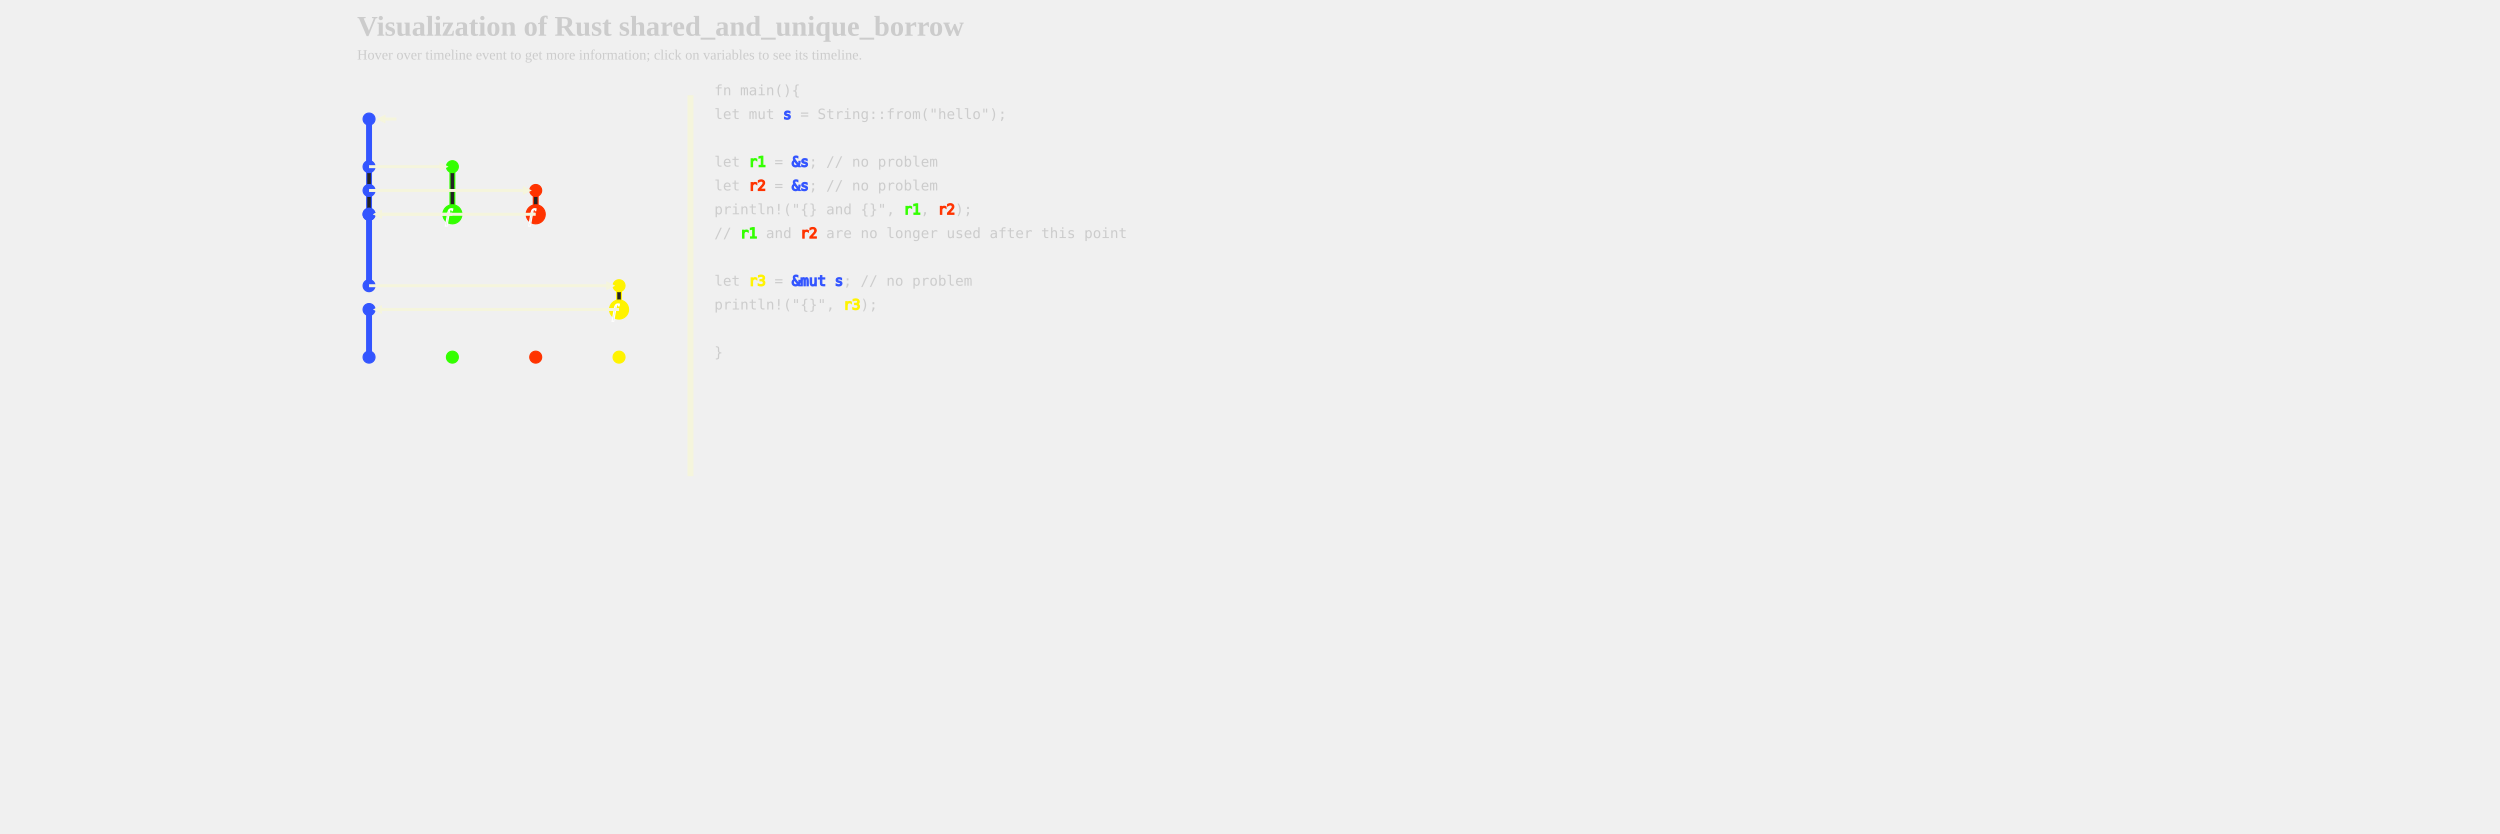
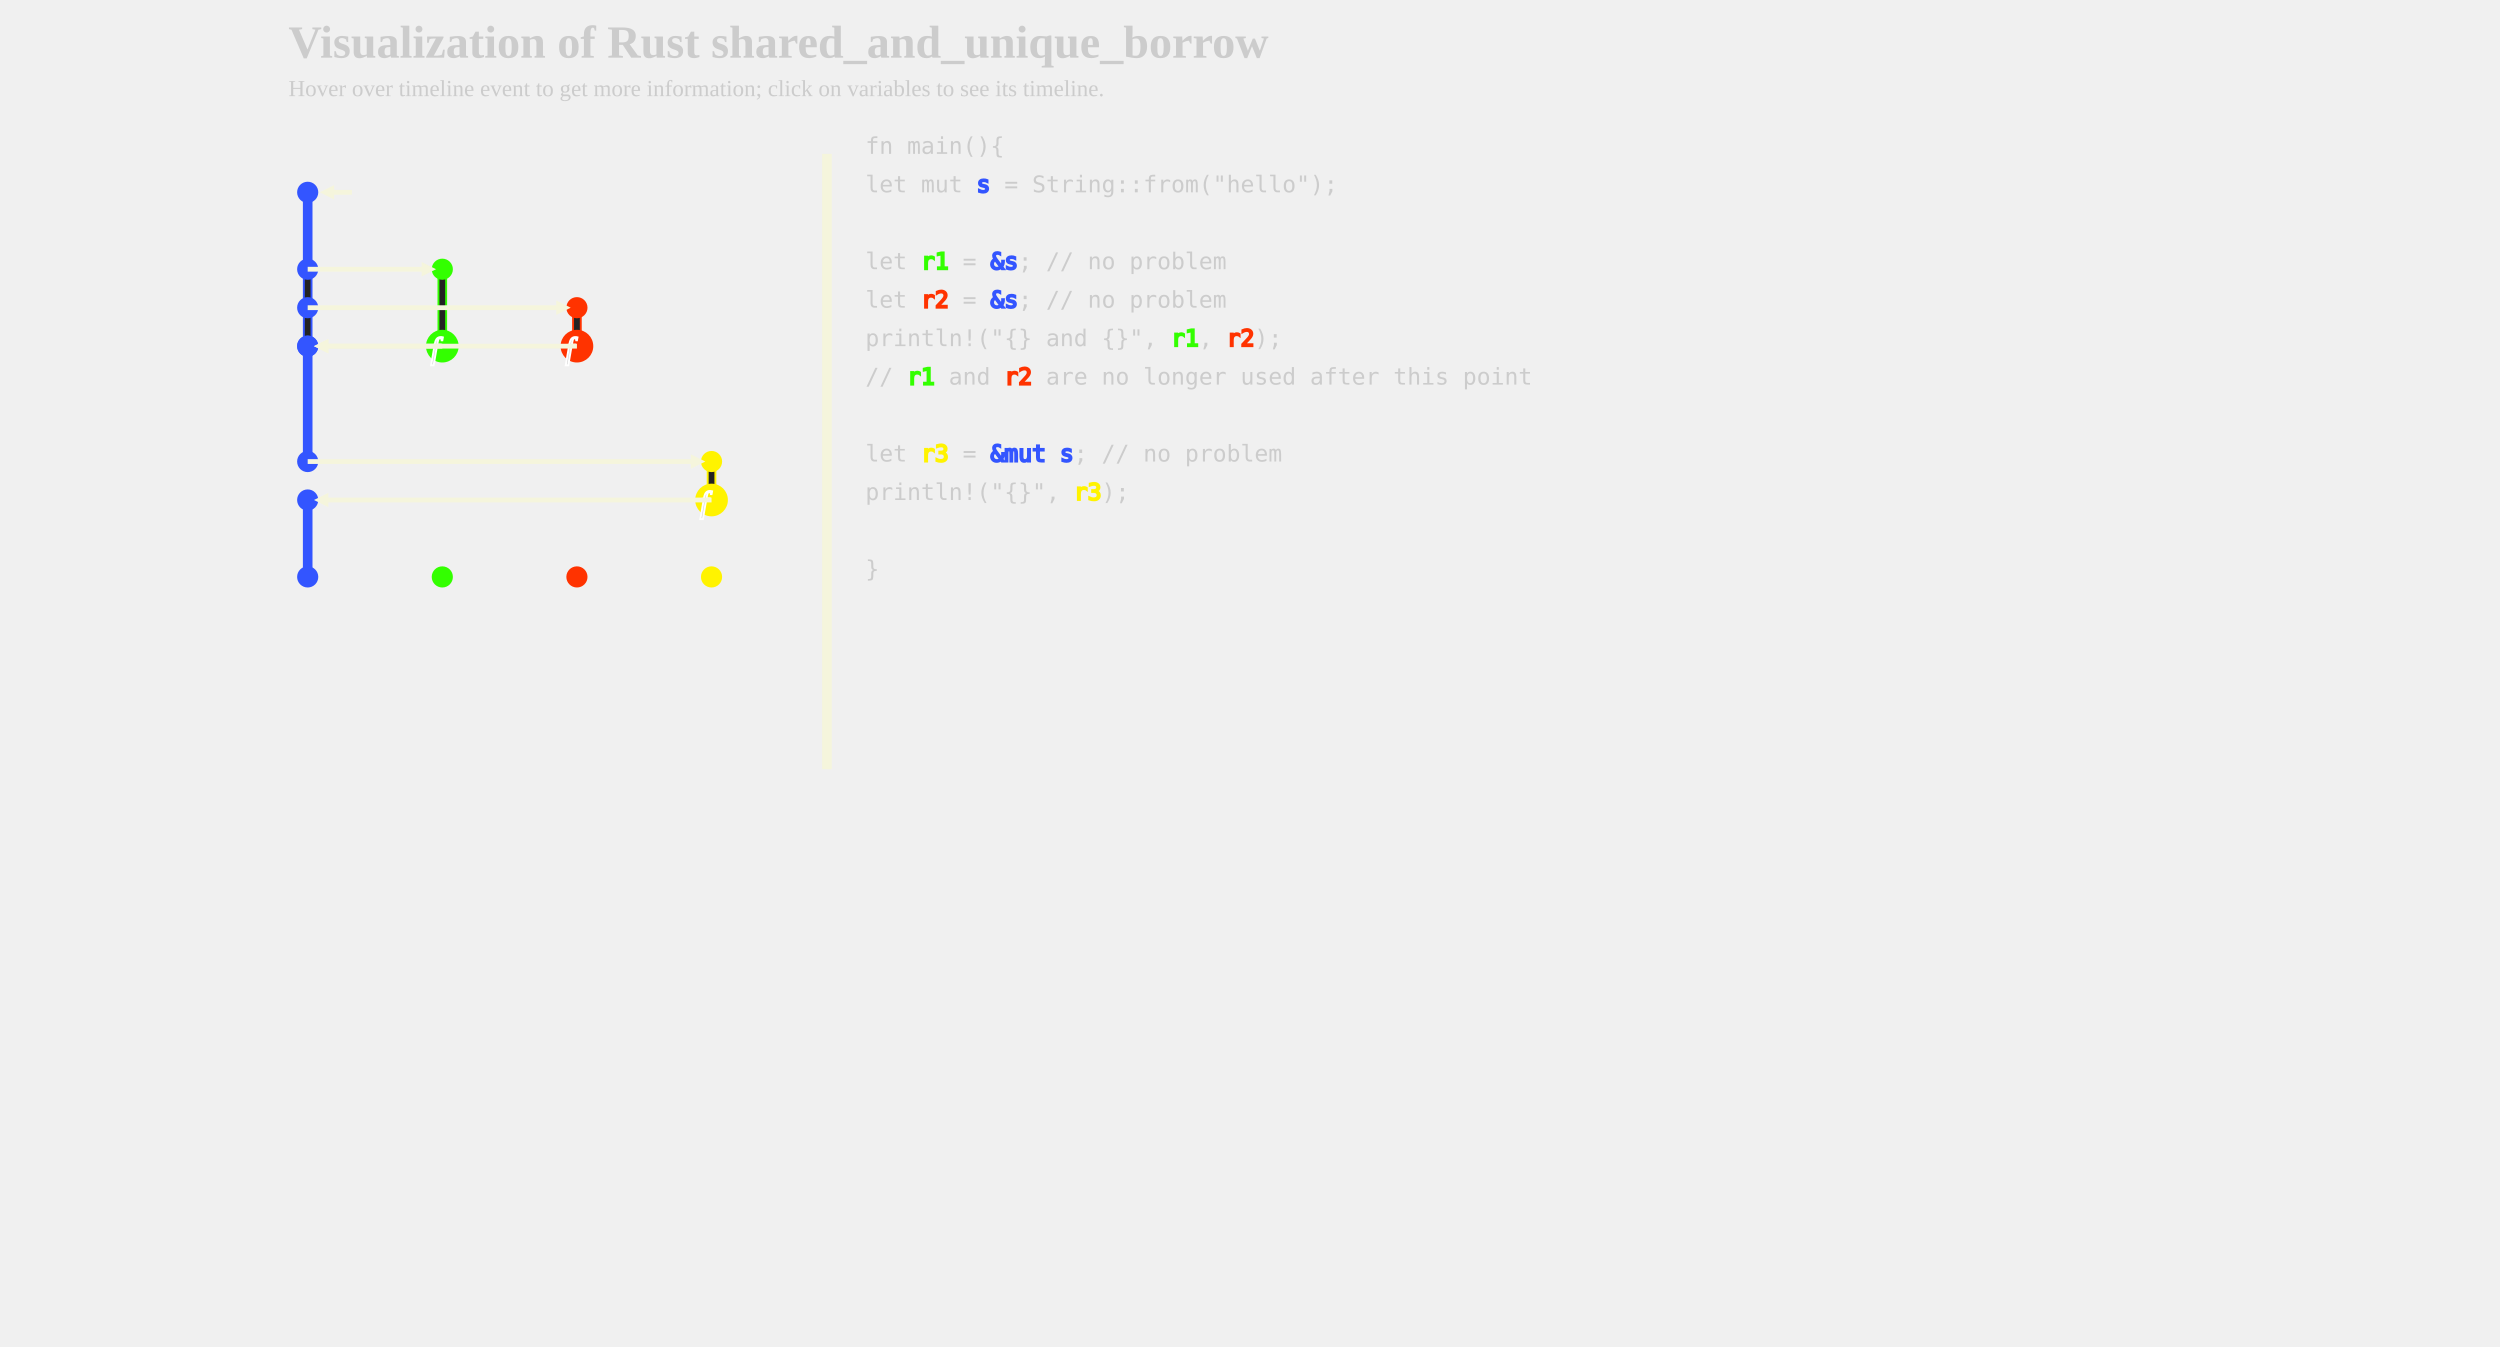
- <svg xmlns="http://www.w3.org/2000/svg" xmlns:xlink="http://www.w3.org/1999/xlink" width="1800px" height="600px" viewBox="-300 0 1500 700">
+ <svg xmlns="http://www.w3.org/2000/svg" xmlns:xlink="http://www.w3.org/1999/xlink" width="1300px" height="700px" viewBox="-300 0 1000 700">
  <defs>
    <style type="text/css">
        
        /* general setup */
svg {
    background-color: #232323;
}

text {
    fill: #cccccc;
    vertical-align: baseline;
    text-anchor: start;
}

#heading {
    font-size: 24px;
    font-weight: bold;
}

#caption {
    font-size: 12px;
}

/* code related styling */
text.code {
    white-space: pre;
    font-family: "monospace";
}

/* event related styling */
#eventDot:hover {
    transform: scale(1.5);
}

#eventDot {
    transition: all 0.3s;
}

/* function related styling */
#functionDot:hover {
    transform: scale(1.5);
}

#functionDot {
    transition: all 0.3s;
}
/* timeline/event interaction styling */
.solid {
    stroke-width: 5px;
}

.hollow_internal {
    stroke-width: 3px;
    fill: #232323;
}

.dotted {
    stroke-width: 5px;
    stroke-dasharray: "2 1";
}

.extend {
    stroke-width: 1px;
    stroke-dasharray: "2 1";
}

.colorless {
    color: gray;
    fill: gray;
}

/* hash based styling */
[data-hash*="1"] {
    fill: #3355ff;
    stroke: #3355ff;
}

[data-hash*="2"] {
    fill: #33ff00;
    stroke: #33ff00;
}

[data-hash*="3"] {
    fill: #ff3300;
    stroke: #ff3300;
}

[data-hash*="4"] {
    fill: #fff300;
    stroke: #fff300;
}

[data-hash*="5"] {
    fill: #ff33cc;
    stroke: #ff33cc;
}

[data-hash*="6"] {
    fill: #00ffff;
    stroke: #00ffff;
}

[data-hash*="7"] {
    fill: #ff9900;
    stroke: #ff9900;
}

        
        </style>
    <circle id="eventDot" cx="0" cy="0" r="5" />
    <g id="functionDot">
      <circle id="eventDot" cx="0" cy="0" r="8" />
      <text dx="-6" dy="2" font-size="16" font-style="italic" dominant-baseline="middle" text-anchor="middle" color="white" stroke="white" fill="white">f</text>
    </g>
    <marker id="arrowHead" viewBox="0 0 10 10" refX="1" refY="5" markerUnits="strokeWidth" markerWidth="3px" markerHeight="3px" orient="auto" fill="beige">
      <path d="M 0 0 L 10 5 L 0 10 z" fill="inherit" />
    </marker>
  </defs>
  <g>
    <text id="heading" x="-300" y="30">Visualization of Rust shared_and_unique_borrow</text>
    <text id="caption" x="-300" y="50">Hover over timeline event to get more information; click on variables to see its timeline.</text>
  </g>
  <g id="labels">
    <text class="code" x="-220" y="80" data-hash="2" />
    <text class="code" x="-150" y="80" data-hash="3" />
    <text class="code" x="-80" y="80" data-hash="4" />
    <text class="code" x="-290" y="80" data-hash="1" />
  </g>
  <g id="timelines">
    <line data-hash="1" class="solid" x1="-290" x2="-290" y1="100" y2="140" />
    <line data-hash="1" class="solid" x1="-290" x2="-290" y1="140" y2="160" />
    <line stroke="#232323" stroke-width="3px" x1="-290" x2="-290" y1="145" y2="155" />
    <line data-hash="1" class="solid" x1="-290" x2="-290" y1="160" y2="180" />
    <line stroke="#232323" stroke-width="3px" x1="-290" x2="-290" y1="165" y2="175" />
    <line data-hash="1" class="solid" x1="-290" x2="-290" y1="180" y2="180" />
    <line stroke="#232323" stroke-width="3px" x1="-290" x2="-290" y1="185" y2="175" />
    <line data-hash="1" class="solid" x1="-290" x2="-290" y1="180" y2="240" />
    <line data-hash="1" class="solid" x1="-290" x2="-290" y1="260" y2="300" />
    <line data-hash="2" class="solid" x1="-220" x2="-220" y1="140" y2="180" />
    <line stroke="#232323" stroke-width="3px" x1="-220" x2="-220" y1="145" y2="175" />
    <line data-hash="2" class="solid" x1="-220" x2="-220" y1="180" y2="180" />
    <line stroke="#232323" stroke-width="3px" x1="-220" x2="-220" y1="185" y2="175" />
    <line data-hash="2" class="solid" x1="-220" x2="-220" y1="180" y2="180" />
    <line stroke="#232323" stroke-width="3px" x1="-220" x2="-220" y1="185" y2="175" />
    <line data-hash="3" class="solid" x1="-150" x2="-150" y1="160" y2="180" />
    <line stroke="#232323" stroke-width="3px" x1="-150" x2="-150" y1="165" y2="175" />
    <line data-hash="3" class="solid" x1="-150" x2="-150" y1="180" y2="180" />
    <line stroke="#232323" stroke-width="3px" x1="-150" x2="-150" y1="185" y2="175" />
    <line data-hash="3" class="solid" x1="-150" x2="-150" y1="180" y2="180" />
    <line stroke="#232323" stroke-width="3px" x1="-150" x2="-150" y1="185" y2="175" />
    <line data-hash="4" class="solid" x1="-80" x2="-80" y1="240" y2="260" />
    <line stroke="#232323" stroke-width="3px" x1="-80" x2="-80" y1="245" y2="255" />
    <line data-hash="4" class="solid" x1="-80" x2="-80" y1="260" y2="260" />
    <line stroke="#232323" stroke-width="3px" x1="-80" x2="-80" y1="265" y2="255" />
    <line data-hash="4" class="solid" x1="-80" x2="-80" y1="260" y2="260" />
    <line stroke="#232323" stroke-width="3px" x1="-80" x2="-80" y1="265" y2="255" />
  </g>
  <g id="events">
    <use xlink:href="#eventDot" data-hash="1" x="-290" y="100" />
    <use xlink:href="#eventDot" data-hash="1" x="-290" y="140" />
    <use xlink:href="#eventDot" data-hash="1" x="-290" y="160" />
    <use xlink:href="#eventDot" data-hash="1" x="-290" y="180" />
    <use xlink:href="#eventDot" data-hash="1" x="-290" y="180" />
    <use xlink:href="#eventDot" data-hash="1" x="-290" y="240" />
    <use xlink:href="#eventDot" data-hash="1" x="-290" y="260" />
    <use xlink:href="#eventDot" data-hash="1" x="-290" y="300" />
    <use xlink:href="#eventDot" data-hash="2" x="-220" y="140" />
    <use xlink:href="#eventDot" data-hash="2" x="-220" y="180" />
    <use xlink:href="#eventDot" data-hash="2" x="-220" y="180" />
    <use xlink:href="#eventDot" data-hash="2" x="-220" y="180" />
    <use xlink:href="#eventDot" data-hash="2" x="-220" y="300" />
    <use xlink:href="#eventDot" data-hash="3" x="-150" y="160" />
    <use xlink:href="#eventDot" data-hash="3" x="-150" y="180" />
    <use xlink:href="#eventDot" data-hash="3" x="-150" y="180" />
    <use xlink:href="#eventDot" data-hash="3" x="-150" y="180" />
    <use xlink:href="#eventDot" data-hash="3" x="-150" y="300" />
    <use xlink:href="#eventDot" data-hash="4" x="-80" y="240" />
    <use xlink:href="#eventDot" data-hash="4" x="-80" y="260" />
    <use xlink:href="#eventDot" data-hash="4" x="-80" y="260" />
    <use xlink:href="#eventDot" data-hash="4" x="-80" y="260" />
    <use xlink:href="#eventDot" data-hash="4" x="-80" y="300" />
  </g>
  <g id="arrows">
    <text x="-264" y="105" font-size="20" font-style="italic" class="heavy" />
    <polyline stroke-width="2.5" stroke="beige" points="-267,100 -277,100 " marker-end="url(#arrowHead)" />
    <polyline stroke-width="2.5" stroke="beige" points="-290,140 -230,140 " marker-end="url(#arrowHead)" />
    <polyline stroke-width="2.5" stroke="beige" points="-290,160 -160,160 " marker-end="url(#arrowHead)" />
    <use xlink:href="#functionDot" data-hash="2" x="-220" y="180" />
    <use xlink:href="#functionDot" data-hash="3" x="-150" y="180" />
    <polyline stroke-width="2.5" stroke="beige" points="-220,180 -280,180 " marker-end="url(#arrowHead)" />
    <polyline stroke-width="2.5" stroke="beige" points="-150,180 -280,180 " marker-end="url(#arrowHead)" />
    <polyline stroke-width="2.5" stroke="beige" points="-290,240 -90,240 " marker-end="url(#arrowHead)" />
    <use xlink:href="#functionDot" data-hash="4" x="-80" y="260" />
    <polyline stroke-width="2.5" stroke="beige" points="-80,260 -280,260 " marker-end="url(#arrowHead)" />
  </g>
  <g id="dividers">
    <line class="solid" stroke="beige" x1="-20" x2="-20" y1="80" y2="400" />
  </g>
  <g id="code">
    <text class="code" x="0" y="80"> fn main(){ </text>
    <text class="code" x="0" y="100">     let mut <tspan data-hash="1">s</tspan> = String::from("hello"); </text>
    <text class="code" x="0" y="120">  </text>
    <text class="code" x="0" y="140">     let <tspan data-hash="2">r1</tspan> = <tspan data-hash="1">&amp;s</tspan>; // no problem </text>
    <text class="code" x="0" y="160">     let <tspan data-hash="3">r2</tspan> = <tspan data-hash="1">&amp;s</tspan>; // no problem </text>
    <text class="code" x="0" y="180">     println!("{} and {}", <tspan data-hash="2">r1</tspan>, <tspan data-hash="3">r2</tspan>); </text>
    <text class="code" x="0" y="200">     // <tspan data-hash="2">r1</tspan> and <tspan data-hash="3">r2</tspan> are no longer used after this point </text>
    <text class="code" x="0" y="220">  </text>
    <text class="code" x="0" y="240">     let <tspan data-hash="4">r3</tspan> = <tspan data-hash="1">&amp;mut s</tspan>; // no problem </text>
    <text class="code" x="0" y="260">     println!("{}", <tspan data-hash="4">r3</tspan>); </text>
    <text class="code" x="0" y="280">  </text>
    <text class="code" x="0" y="300"> } </text>
  </g>
</svg>
